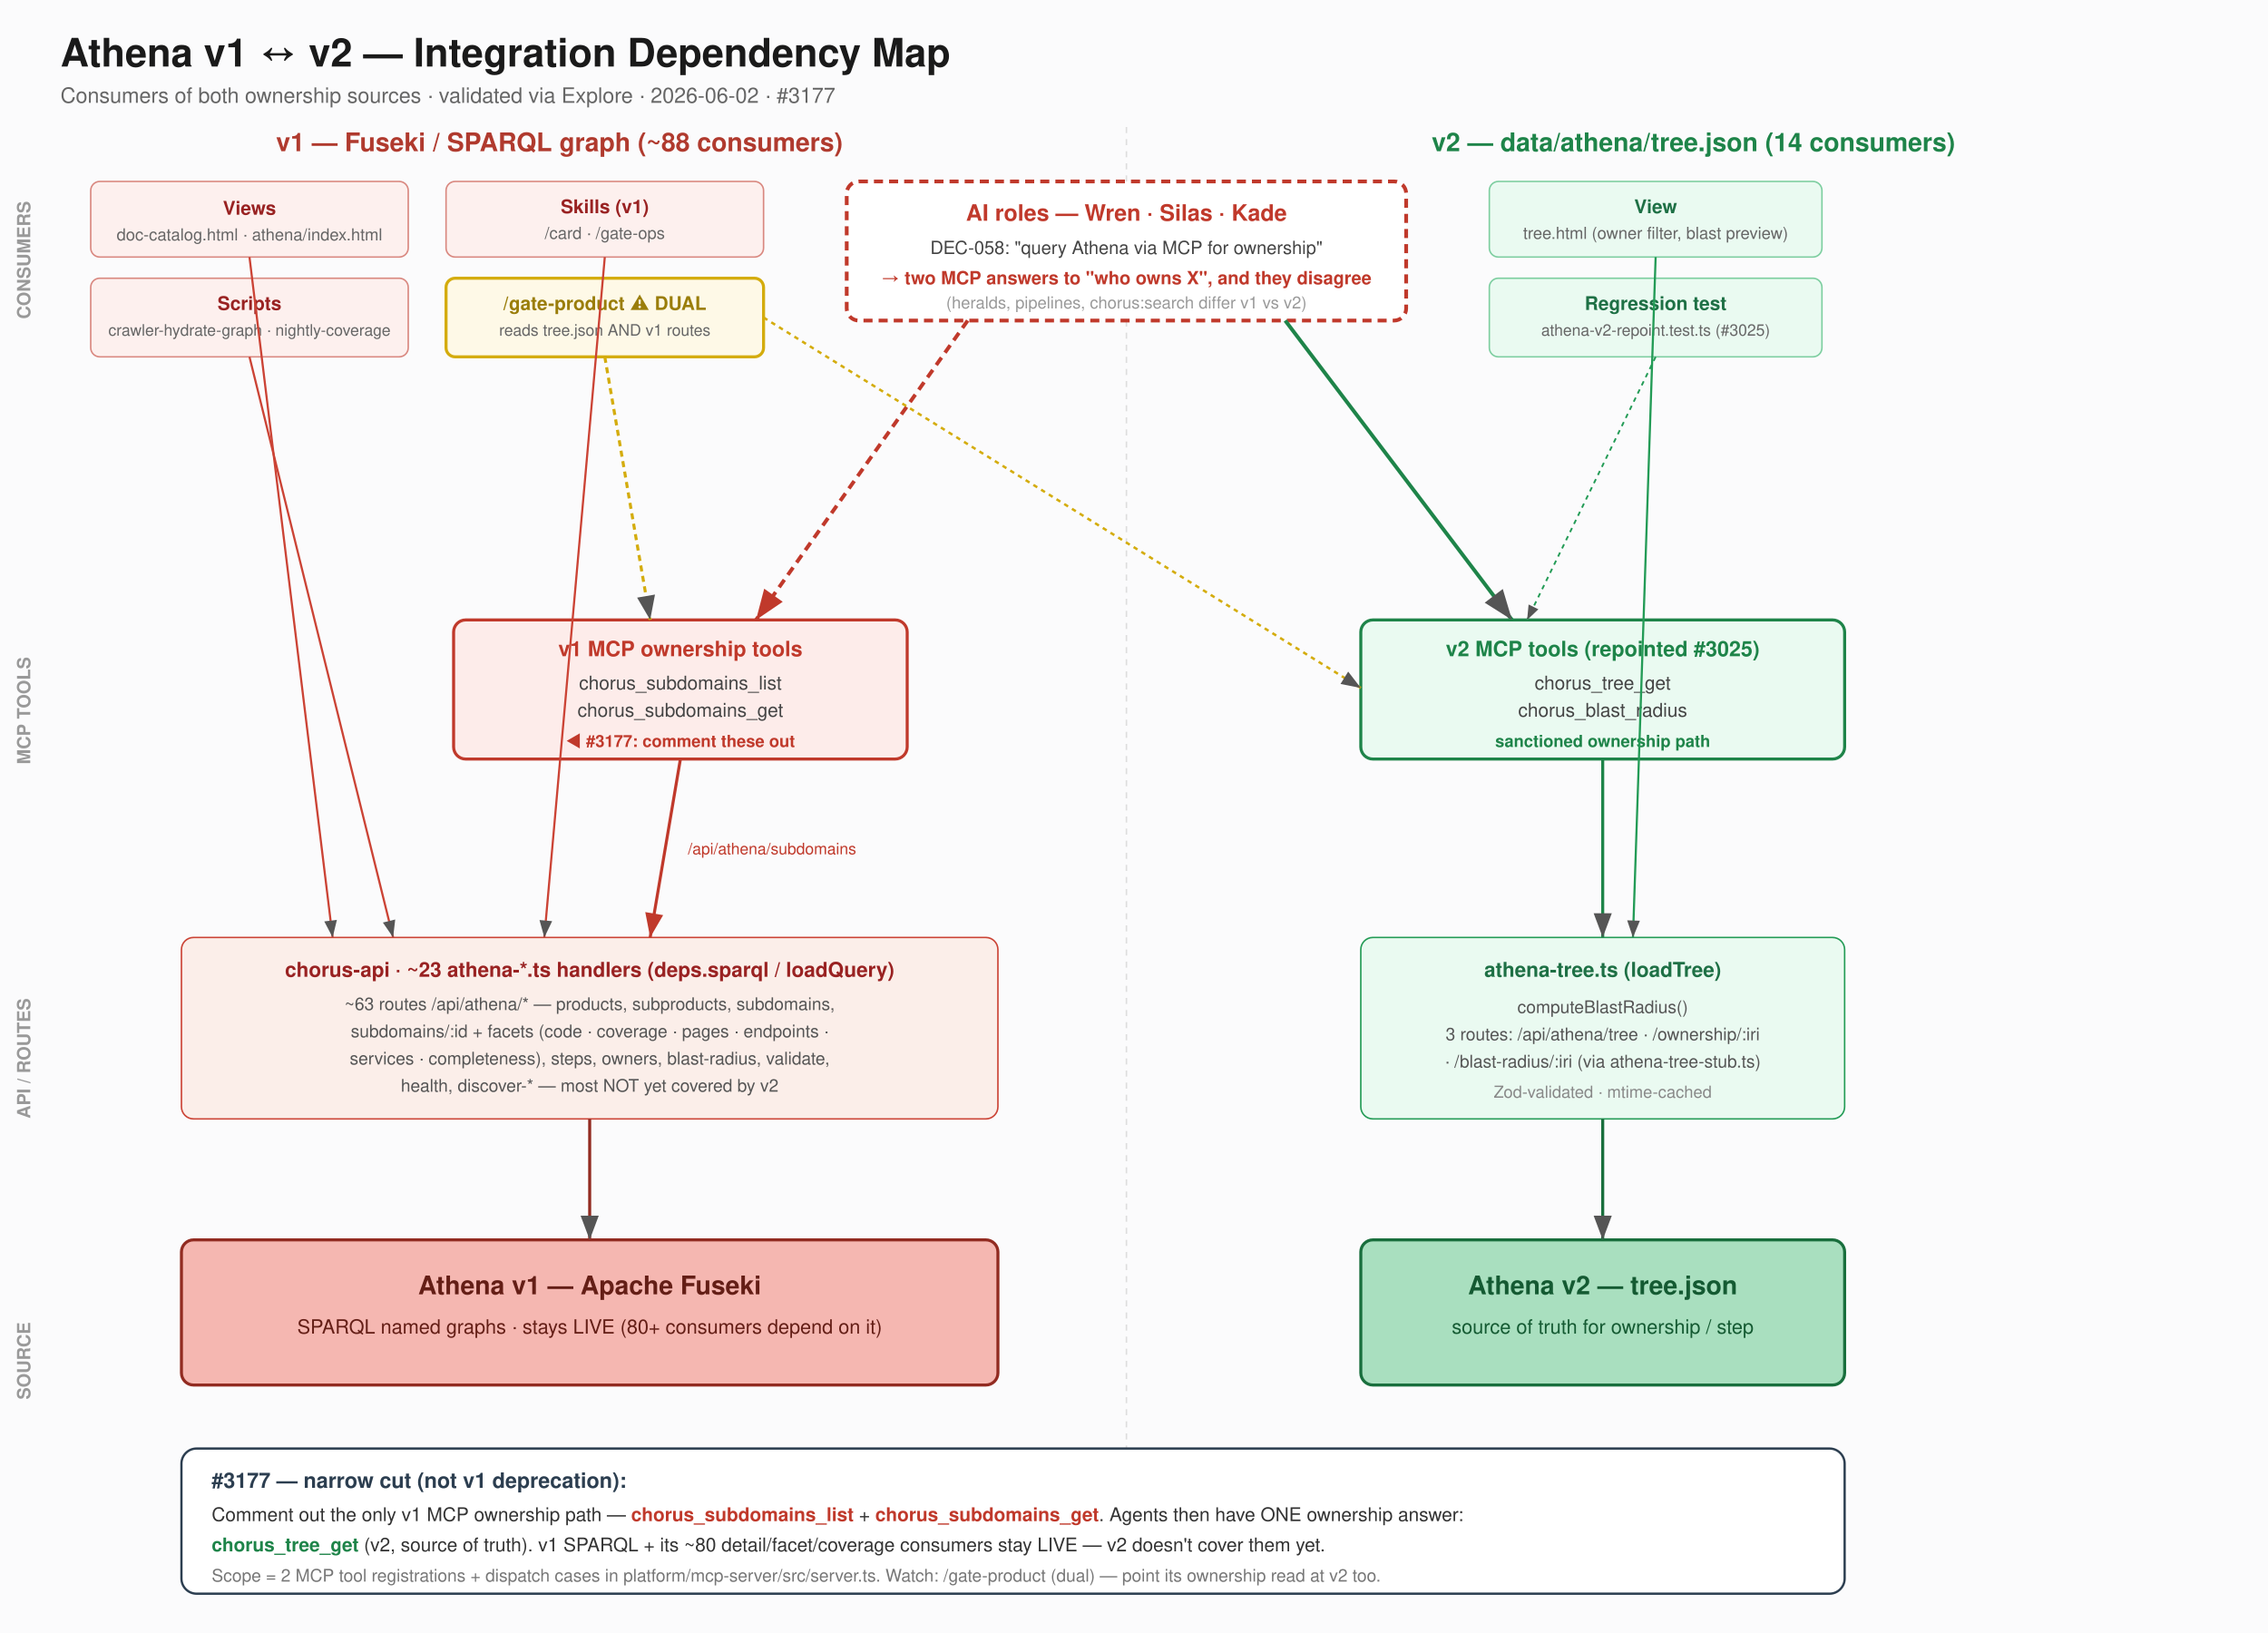
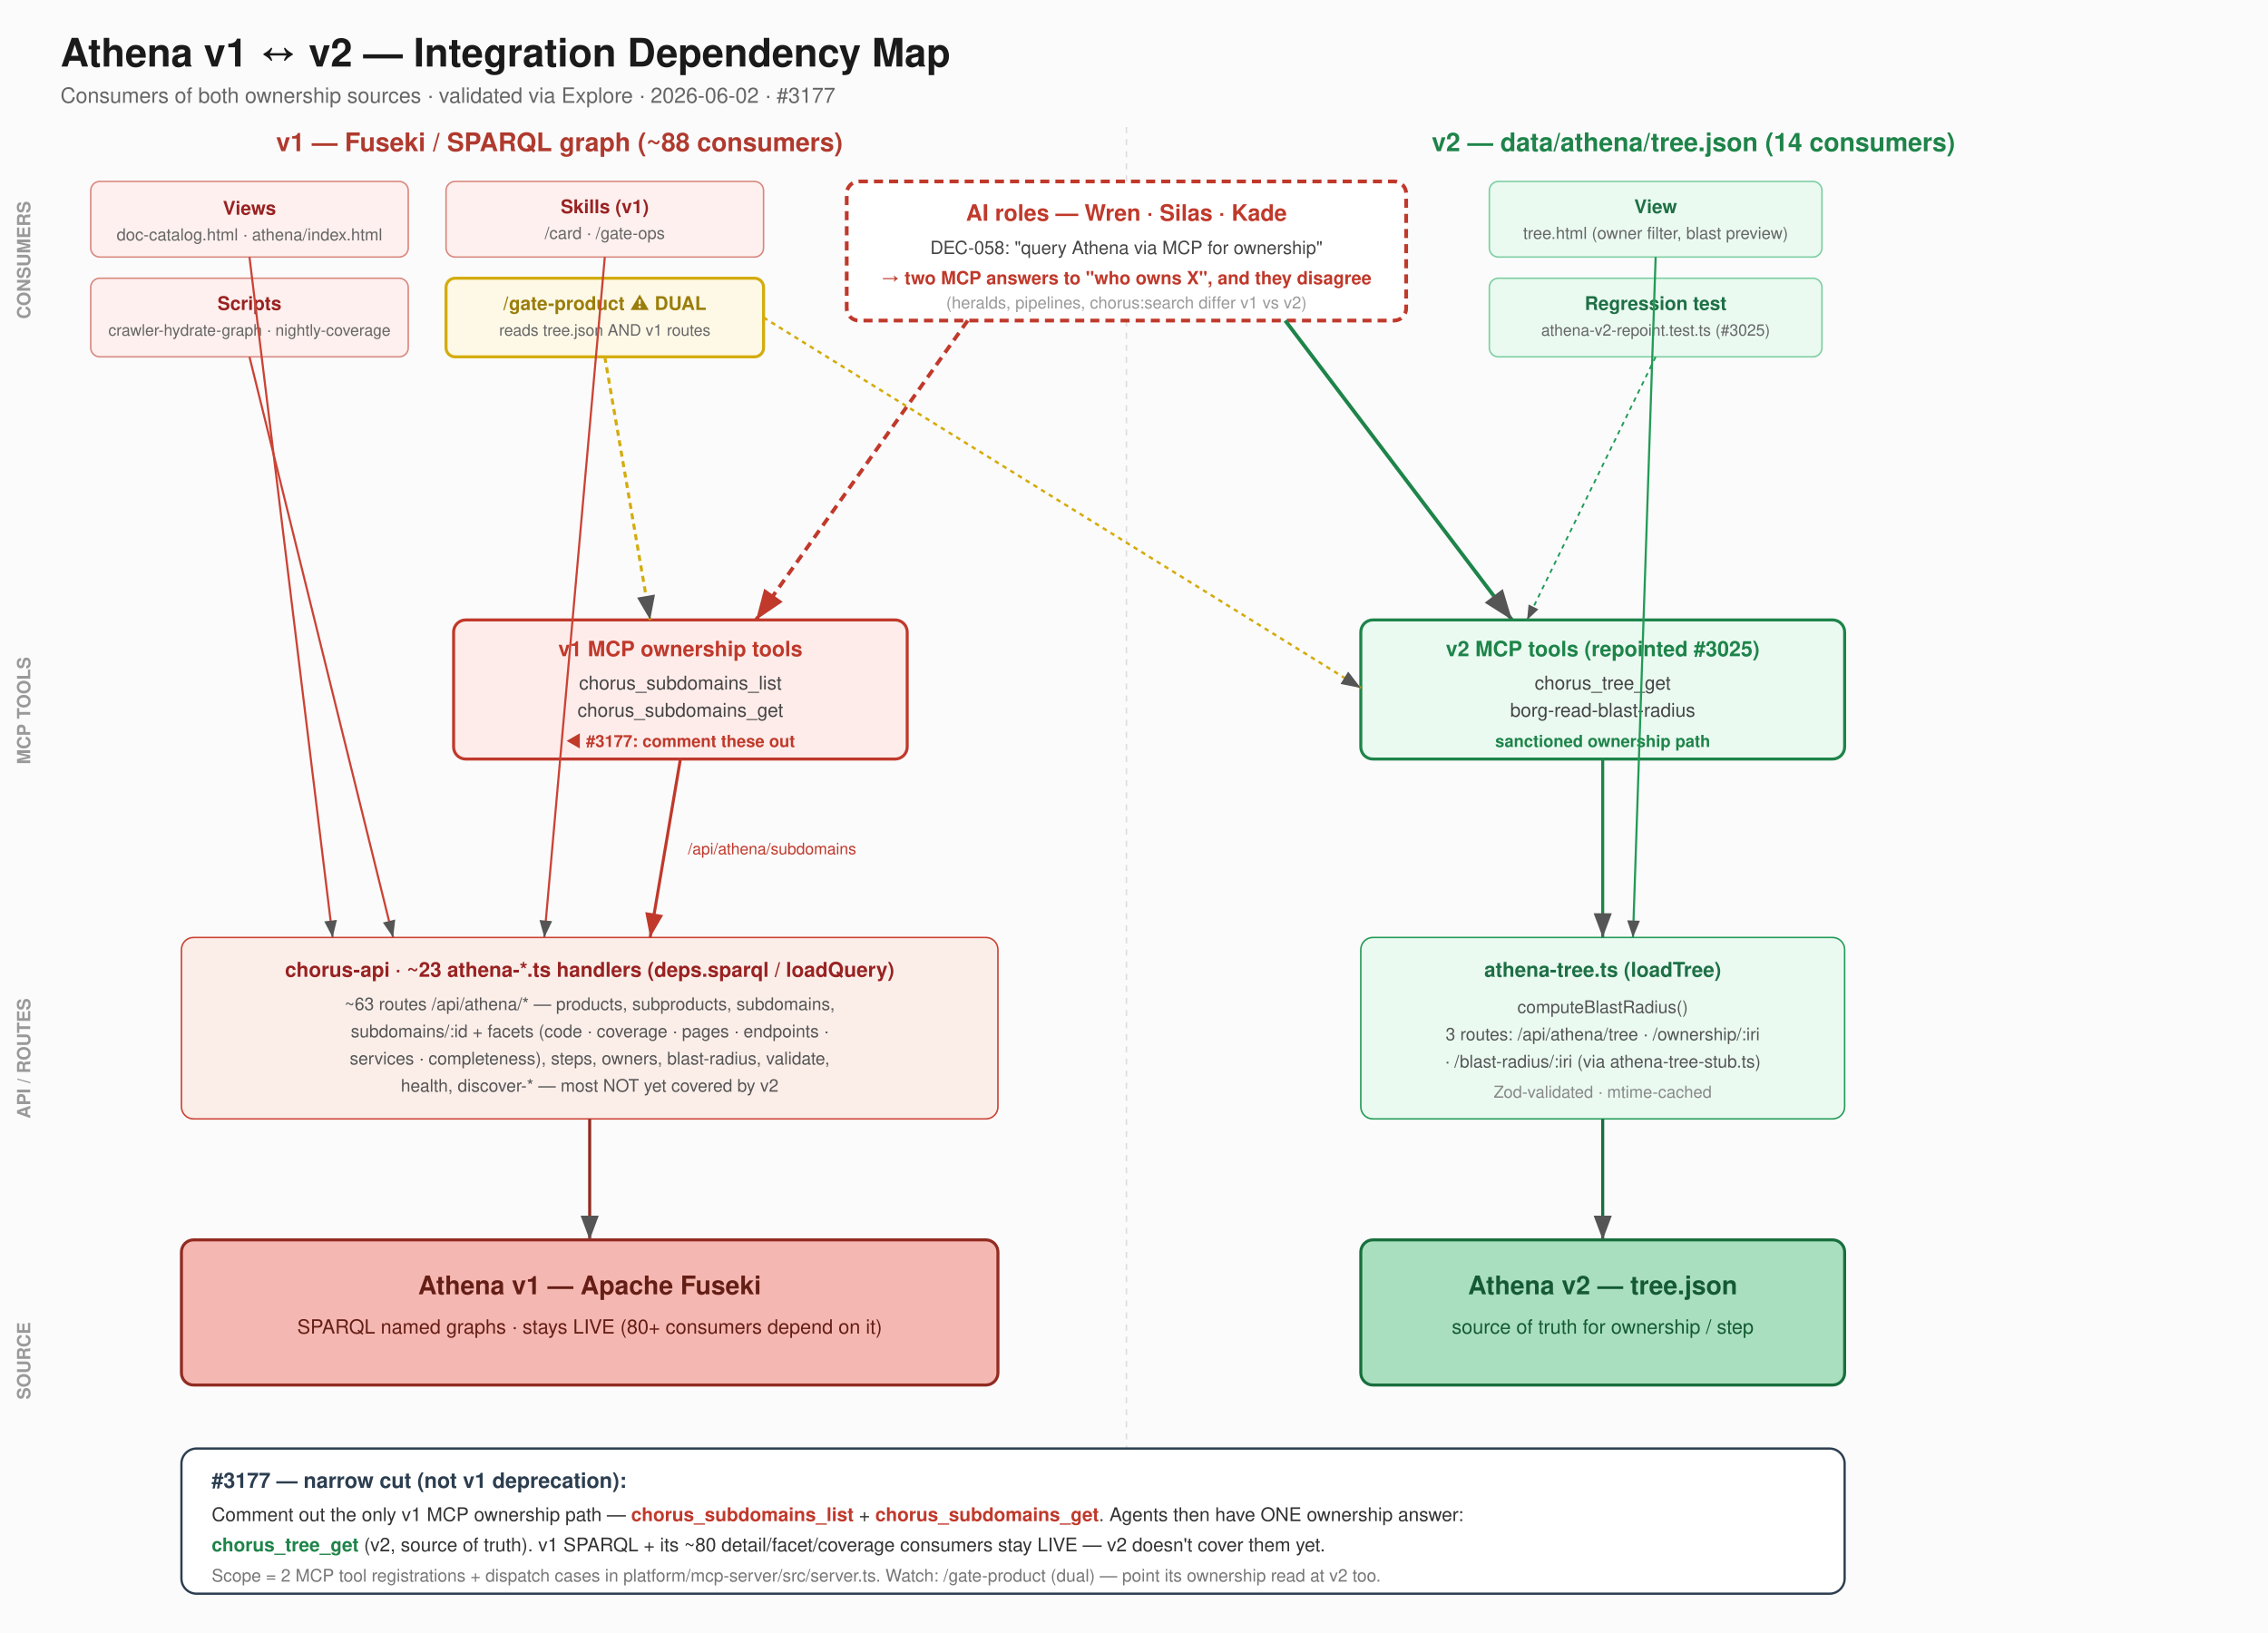
<svg xmlns="http://www.w3.org/2000/svg" width="1500" height="1080" font-family="-apple-system, Helvetica, Arial, sans-serif">
  <defs>
    <marker id="arr" markerWidth="10" markerHeight="10" refX="8" refY="3" orient="auto" markerUnits="strokeWidth">
      <path d="M0,0 L8,3 L0,6 Z" fill="#555" />
    </marker>
    <marker id="arrR" markerWidth="10" markerHeight="10" refX="8" refY="3" orient="auto" markerUnits="strokeWidth">
      <path d="M0,0 L8,3 L0,6 Z" fill="#c0392b" />
    </marker>
  </defs>
  <rect width="1500" height="1080" fill="#fbfbfc" />
  <text x="40" y="44" font-size="26" font-weight="700" fill="#1a1a1a">Athena v1 ↔ v2 — Integration Dependency Map</text>
  <text x="40" y="68" font-size="14" fill="#666">Consumers of both ownership sources · validated via Explore · 2026-06-02 · #3177</text>
  <text x="370" y="100" font-size="17" font-weight="700" fill="#b03a2e" text-anchor="middle">v1 — Fuseki / SPARQL graph  (~88 consumers)</text>
  <text x="1120" y="100" font-size="17" font-weight="700" fill="#1e8449" text-anchor="middle">v2 — data/athena/tree.json  (14 consumers)</text>
  <line x1="745" y1="84" x2="745" y2="980" stroke="#ddd" stroke-width="1" stroke-dasharray="4,4" />
  <text x="20" y="172" font-size="12" font-weight="700" fill="#999" transform="rotate(-90 20,172)" text-anchor="middle">CONSUMERS</text>
  <text x="20" y="470" font-size="12" font-weight="700" fill="#999" transform="rotate(-90 20,470)" text-anchor="middle">MCP TOOLS</text>
  <text x="20" y="700" font-size="12" font-weight="700" fill="#999" transform="rotate(-90 20,700)" text-anchor="middle">API / ROUTES</text>
  <text x="20" y="900" font-size="12" font-weight="700" fill="#999" transform="rotate(-90 20,900)" text-anchor="middle">SOURCE</text>
  <rect x="560" y="120" width="370" height="92" rx="8" fill="#fff" stroke="#c0392b" stroke-width="2.5" stroke-dasharray="6,4" />
  <text x="745" y="146" font-size="15" font-weight="700" fill="#c0392b" text-anchor="middle">AI roles — Wren · Silas · Kade</text>
  <text x="745" y="168" font-size="12" fill="#444" text-anchor="middle">DEC-058: "query Athena via MCP for ownership"</text>
  <text x="745" y="188" font-size="12" fill="#c0392b" text-anchor="middle" font-weight="600">→ two MCP answers to "who owns X", and they disagree</text>
  <text x="745" y="204" font-size="11" fill="#999" text-anchor="middle">(heralds, pipelines, chorus:search differ v1 vs v2)</text>
  <rect x="60" y="120" width="210" height="50" rx="6" fill="#fdf0ee" stroke="#d98880" />
  <text x="165" y="142" font-size="12.5" font-weight="600" fill="#922" text-anchor="middle">Views</text>
  <text x="165" y="159" font-size="11" fill="#666" text-anchor="middle">doc-catalog.html · athena/index.html</text>
  <rect x="60" y="184" width="210" height="52" rx="6" fill="#fdf0ee" stroke="#d98880" />
  <text x="165" y="205" font-size="12.5" font-weight="600" fill="#922" text-anchor="middle">Scripts</text>
  <text x="165" y="222" font-size="10.5" fill="#666" text-anchor="middle">crawler-hydrate-graph · nightly-coverage</text>
  <rect x="295" y="120" width="210" height="50" rx="6" fill="#fdf0ee" stroke="#d98880" />
  <text x="400" y="141" font-size="12.5" font-weight="600" fill="#922" text-anchor="middle">Skills (v1)</text>
  <text x="400" y="158" font-size="11" fill="#666" text-anchor="middle">/card · /gate-ops</text>
  <rect x="295" y="184" width="210" height="52" rx="6" fill="#fef9e7" stroke="#d4ac0d" stroke-width="2" />
  <text x="400" y="205" font-size="12.5" font-weight="700" fill="#9a7d0a" text-anchor="middle">/gate-product  ⚠ DUAL</text>
  <text x="400" y="222" font-size="10.5" fill="#666" text-anchor="middle">reads tree.json AND v1 routes</text>
  <rect x="985" y="120" width="220" height="50" rx="6" fill="#eafaf1" stroke="#7dcea0" />
  <text x="1095" y="141" font-size="12.5" font-weight="600" fill="#1e7045" text-anchor="middle">View</text>
  <text x="1095" y="158" font-size="11" fill="#666" text-anchor="middle">tree.html (owner filter, blast preview)</text>
  <rect x="985" y="184" width="220" height="52" rx="6" fill="#eafaf1" stroke="#7dcea0" />
  <text x="1095" y="205" font-size="12.5" font-weight="600" fill="#1e7045" text-anchor="middle">Regression test</text>
  <text x="1095" y="222" font-size="10.5" fill="#666" text-anchor="middle">athena-v2-repoint.test.ts (#3025)</text>
  <rect x="300" y="410" width="300" height="92" rx="8" fill="#fdecea" stroke="#c0392b" stroke-width="2" />
  <text x="450" y="434" font-size="14" font-weight="700" fill="#c0392b" text-anchor="middle">v1 MCP ownership tools</text>
  <text x="450" y="456" font-size="12.5" fill="#444" text-anchor="middle">chorus_subdomains_list</text>
  <text x="450" y="474" font-size="12.5" fill="#444" text-anchor="middle">chorus_subdomains_get</text>
  <text x="450" y="494" font-size="11" fill="#c0392b" text-anchor="middle" font-weight="600">◀ #3177: comment these out</text>
  <rect x="900" y="410" width="320" height="92" rx="8" fill="#eafaf1" stroke="#1e8449" stroke-width="2" />
  <text x="1060" y="434" font-size="14" font-weight="700" fill="#1e8449" text-anchor="middle">v2 MCP tools  (repointed #3025)</text>
  <text x="1060" y="456" font-size="12.5" fill="#444" text-anchor="middle">chorus_tree_get</text>
-   <text x="1060" y="474" font-size="12.5" fill="#444" text-anchor="middle">chorus_blast_radius</text>
+   <text x="1060" y="474" font-size="12.5" fill="#444" text-anchor="middle">borg-read-blast-radius</text>
  <text x="1060" y="494" font-size="11" fill="#1e8449" text-anchor="middle" font-weight="600">sanctioned ownership path</text>
  <rect x="120" y="620" width="540" height="120" rx="8" fill="#fbeee9" stroke="#cb4335" />
  <text x="390" y="646" font-size="13.5" font-weight="700" fill="#922" text-anchor="middle">chorus-api · ~23 athena-*.ts handlers (deps.sparql / loadQuery)</text>
  <text x="390" y="668" font-size="11.5" fill="#555" text-anchor="middle">~63 routes /api/athena/* — products, subproducts, subdomains,</text>
  <text x="390" y="686" font-size="11.5" fill="#555" text-anchor="middle">subdomains/:id + facets (code · coverage · pages · endpoints ·</text>
  <text x="390" y="704" font-size="11.5" fill="#555" text-anchor="middle">services · completeness), steps, owners, blast-radius, validate,</text>
  <text x="390" y="722" font-size="11.5" fill="#555" text-anchor="middle">health, discover-* — most NOT yet covered by v2</text>
  <rect x="900" y="620" width="320" height="120" rx="8" fill="#eafaf1" stroke="#239b56" />
  <text x="1060" y="646" font-size="13.5" font-weight="700" fill="#1e7045" text-anchor="middle">athena-tree.ts  (loadTree)</text>
  <text x="1060" y="670" font-size="11.5" fill="#555" text-anchor="middle">computeBlastRadius()</text>
  <text x="1060" y="688" font-size="11.5" fill="#555" text-anchor="middle">3 routes: /api/athena/tree · /ownership/:iri</text>
  <text x="1060" y="706" font-size="11.5" fill="#555" text-anchor="middle">· /blast-radius/:iri  (via athena-tree-stub.ts)</text>
  <text x="1060" y="726" font-size="11" fill="#888" text-anchor="middle">Zod-validated · mtime-cached</text>
  <rect x="120" y="820" width="540" height="96" rx="8" fill="#f5b7b1" stroke="#922b21" stroke-width="2" />
  <text x="390" y="856" font-size="17" font-weight="700" fill="#641e16" text-anchor="middle">Athena v1 — Apache Fuseki</text>
  <text x="390" y="882" font-size="13" fill="#641e16" text-anchor="middle">SPARQL named graphs · stays LIVE (80+ consumers depend on it)</text>
  <rect x="900" y="820" width="320" height="96" rx="8" fill="#a9dfbf" stroke="#196f3d" stroke-width="2" />
  <text x="1060" y="856" font-size="17" font-weight="700" fill="#145a32" text-anchor="middle">Athena v2 — tree.json</text>
  <text x="1060" y="882" font-size="13" fill="#145a32" text-anchor="middle">source of truth for ownership / step</text>
  <line x1="640" y1="212" x2="500" y2="410" stroke="#c0392b" stroke-width="2.5" stroke-dasharray="6,4" marker-end="url(#arrR)" />
  <line x1="850" y1="212" x2="1000" y2="410" stroke="#1e8449" stroke-width="2.5" marker-end="url(#arr)" />
  <line x1="400" y1="236" x2="430" y2="410" stroke="#d4ac0d" stroke-width="2" stroke-dasharray="4,3" marker-end="url(#arr)" />
  <line x1="505" y1="210" x2="900" y2="455" stroke="#d4ac0d" stroke-width="1.6" stroke-dasharray="3,3" marker-end="url(#arr)" />
  <line x1="450" y1="502" x2="430" y2="620" stroke="#c0392b" stroke-width="2" marker-end="url(#arrR)" />
  <text x="455" y="565" font-size="10.5" fill="#c0392b">/api/athena/subdomains</text>
  <line x1="1060" y1="502" x2="1060" y2="620" stroke="#1e8449" stroke-width="2" marker-end="url(#arr)" />
  <line x1="165" y1="170" x2="220" y2="620" stroke="#cb4335" stroke-width="1.4" marker-end="url(#arr)" />
  <line x1="165" y1="236" x2="260" y2="620" stroke="#cb4335" stroke-width="1.4" marker-end="url(#arr)" />
  <line x1="400" y1="170" x2="360" y2="620" stroke="#cb4335" stroke-width="1.4" marker-end="url(#arr)" />
  <line x1="1095" y1="170" x2="1080" y2="620" stroke="#239b56" stroke-width="1.4" marker-end="url(#arr)" />
  <line x1="1095" y1="236" x2="1010" y2="410" stroke="#239b56" stroke-width="1.2" stroke-dasharray="3,3" marker-end="url(#arr)" />
  <line x1="390" y1="740" x2="390" y2="820" stroke="#922b21" stroke-width="2" marker-end="url(#arr)" />
  <line x1="1060" y1="740" x2="1060" y2="820" stroke="#196f3d" stroke-width="2" marker-end="url(#arr)" />
  <rect x="120" y="958" width="1100" height="96" rx="10" fill="#fff" stroke="#2c3e50" stroke-width="1.5" />
  <text x="140" y="984" font-size="14" font-weight="700" fill="#2c3e50">#3177 — narrow cut (not v1 deprecation):</text>
  <text x="140" y="1006" font-size="12.5" fill="#333">Comment out the only v1 MCP ownership path — <tspan font-weight="700" fill="#c0392b">chorus_subdomains_list</tspan> + <tspan font-weight="700" fill="#c0392b">chorus_subdomains_get</tspan>. Agents then have ONE ownership answer:</text>
  <text x="140" y="1026" font-size="12.5" fill="#333">
    <tspan font-weight="700" fill="#1e8449">chorus_tree_get</tspan> (v2, source of truth).  v1 SPARQL + its ~80 detail/facet/coverage consumers stay LIVE — v2 doesn't cover them yet.</text>
  <text x="140" y="1046" font-size="11.5" fill="#777">Scope = 2 MCP tool registrations + dispatch cases in platform/mcp-server/src/server.ts. Watch: /gate-product (dual) — point its ownership read at v2 too.</text>
</svg>
